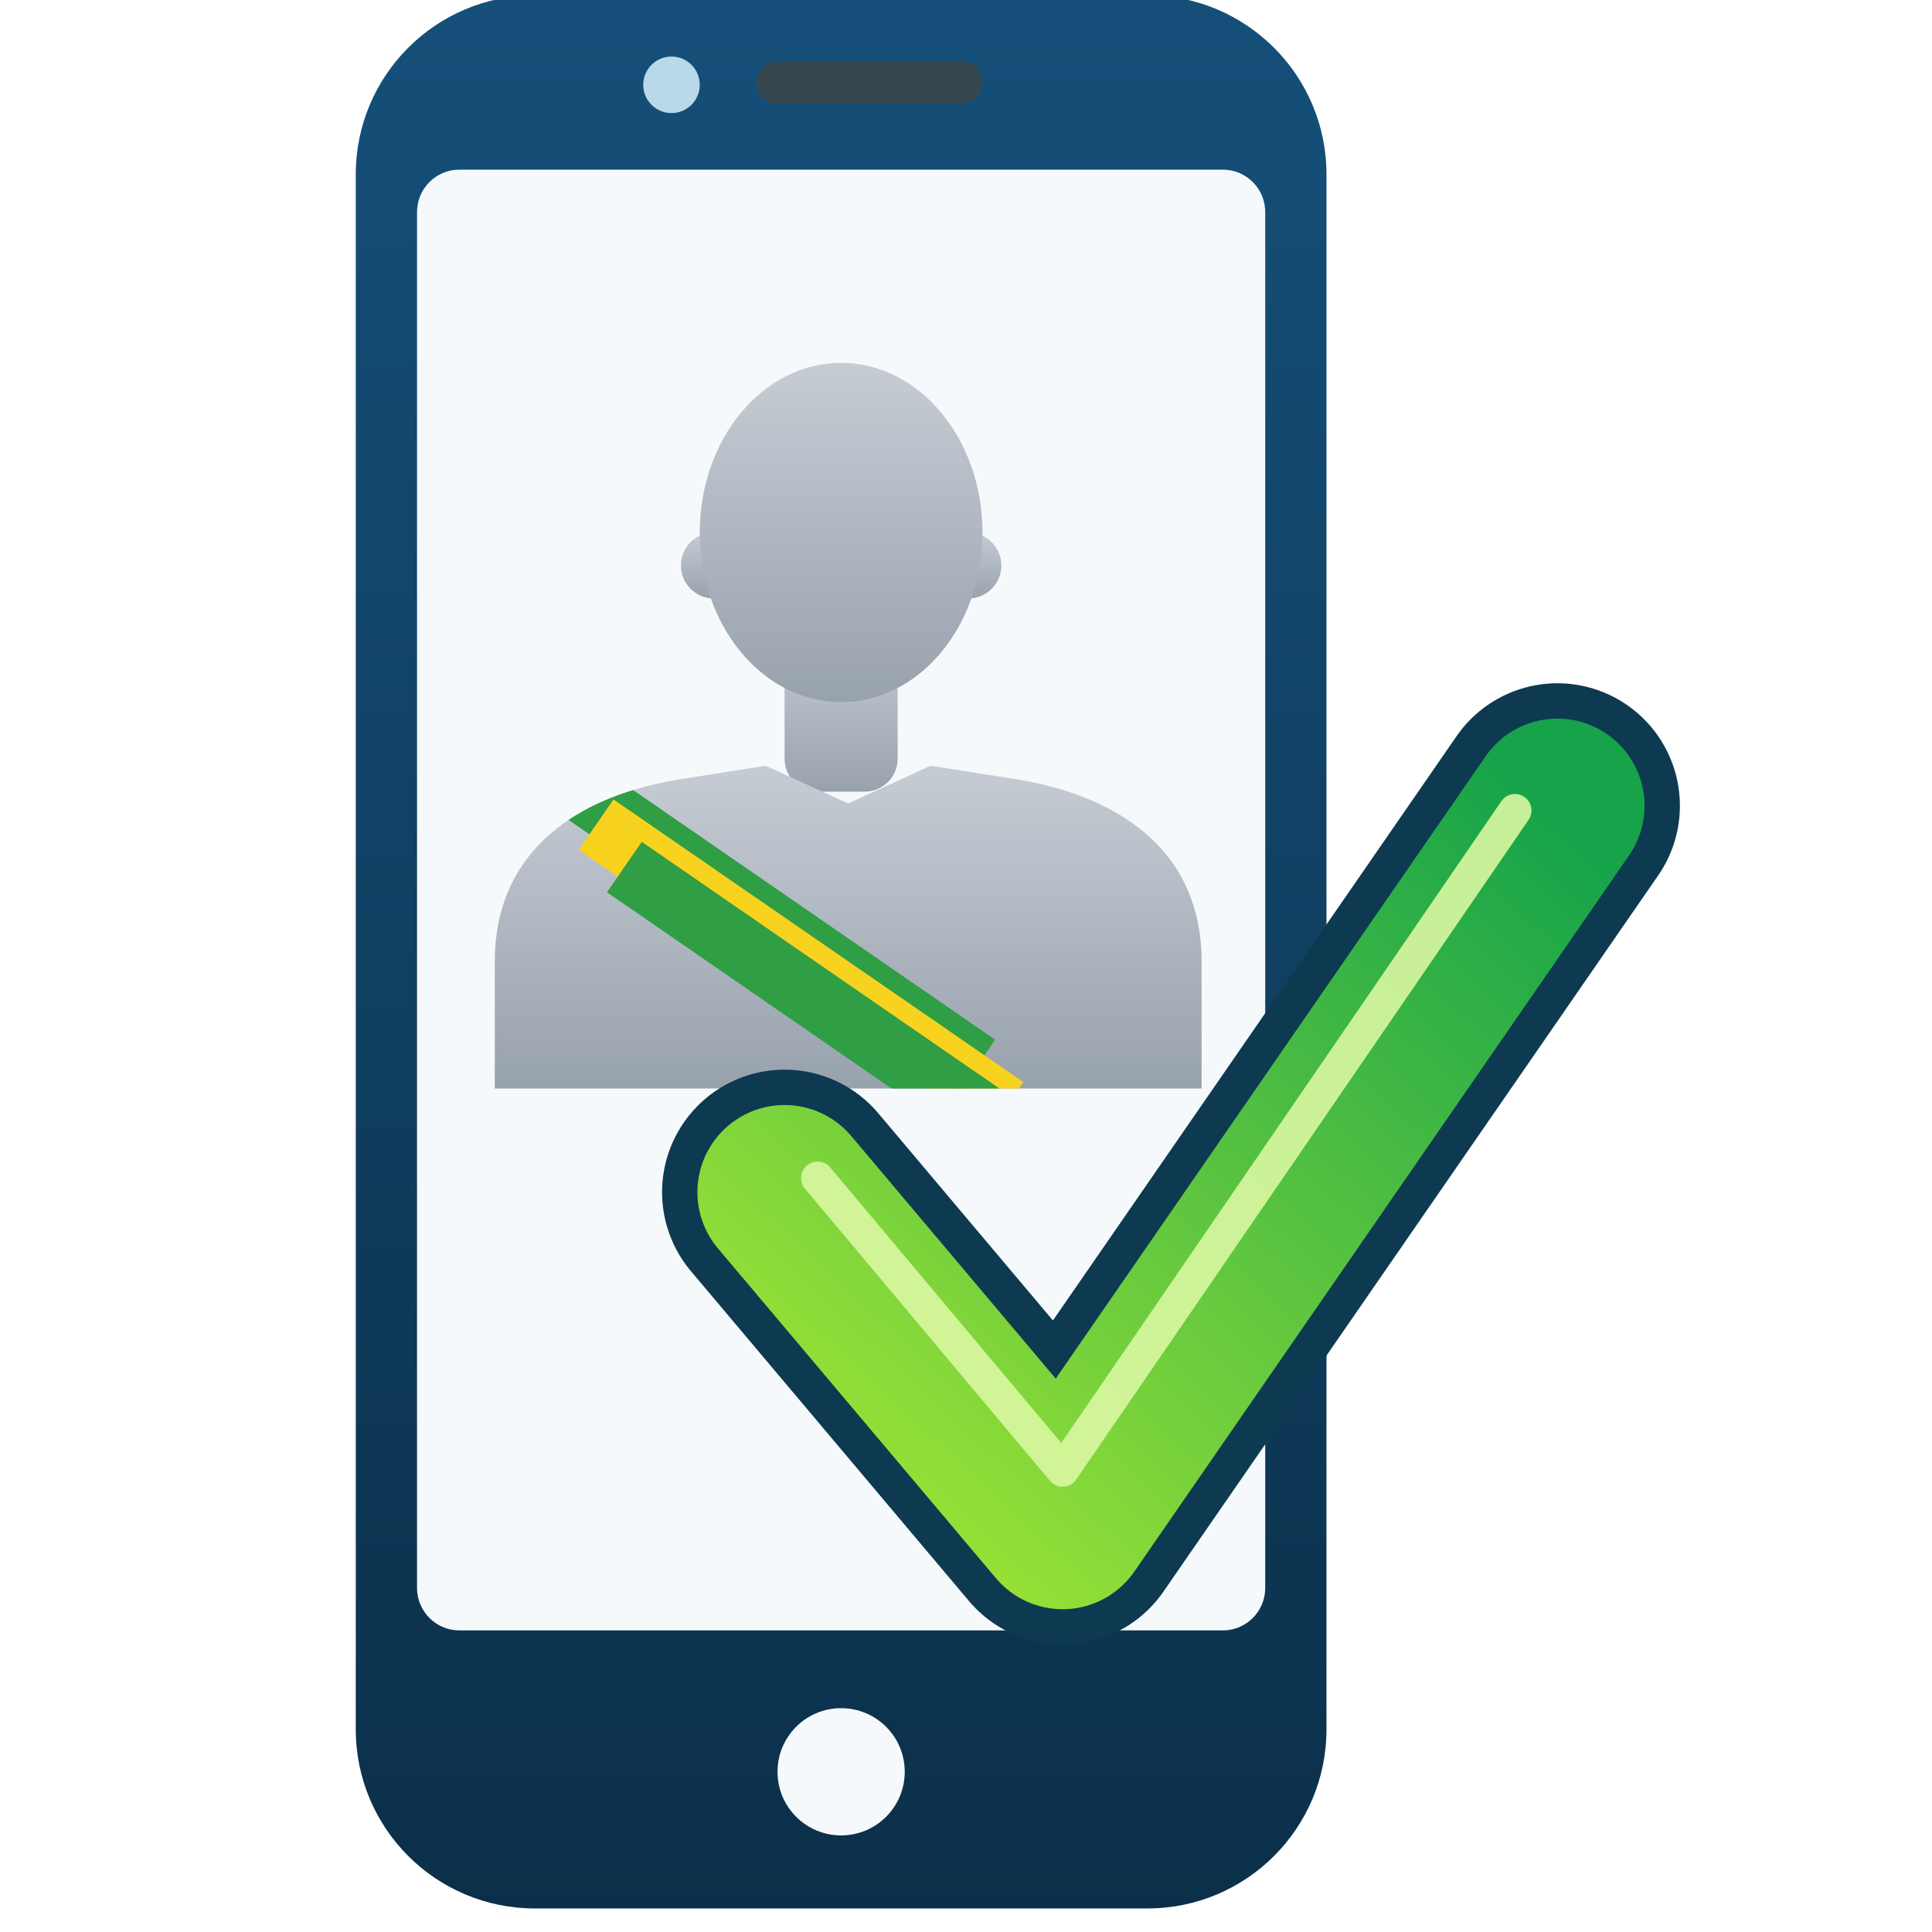
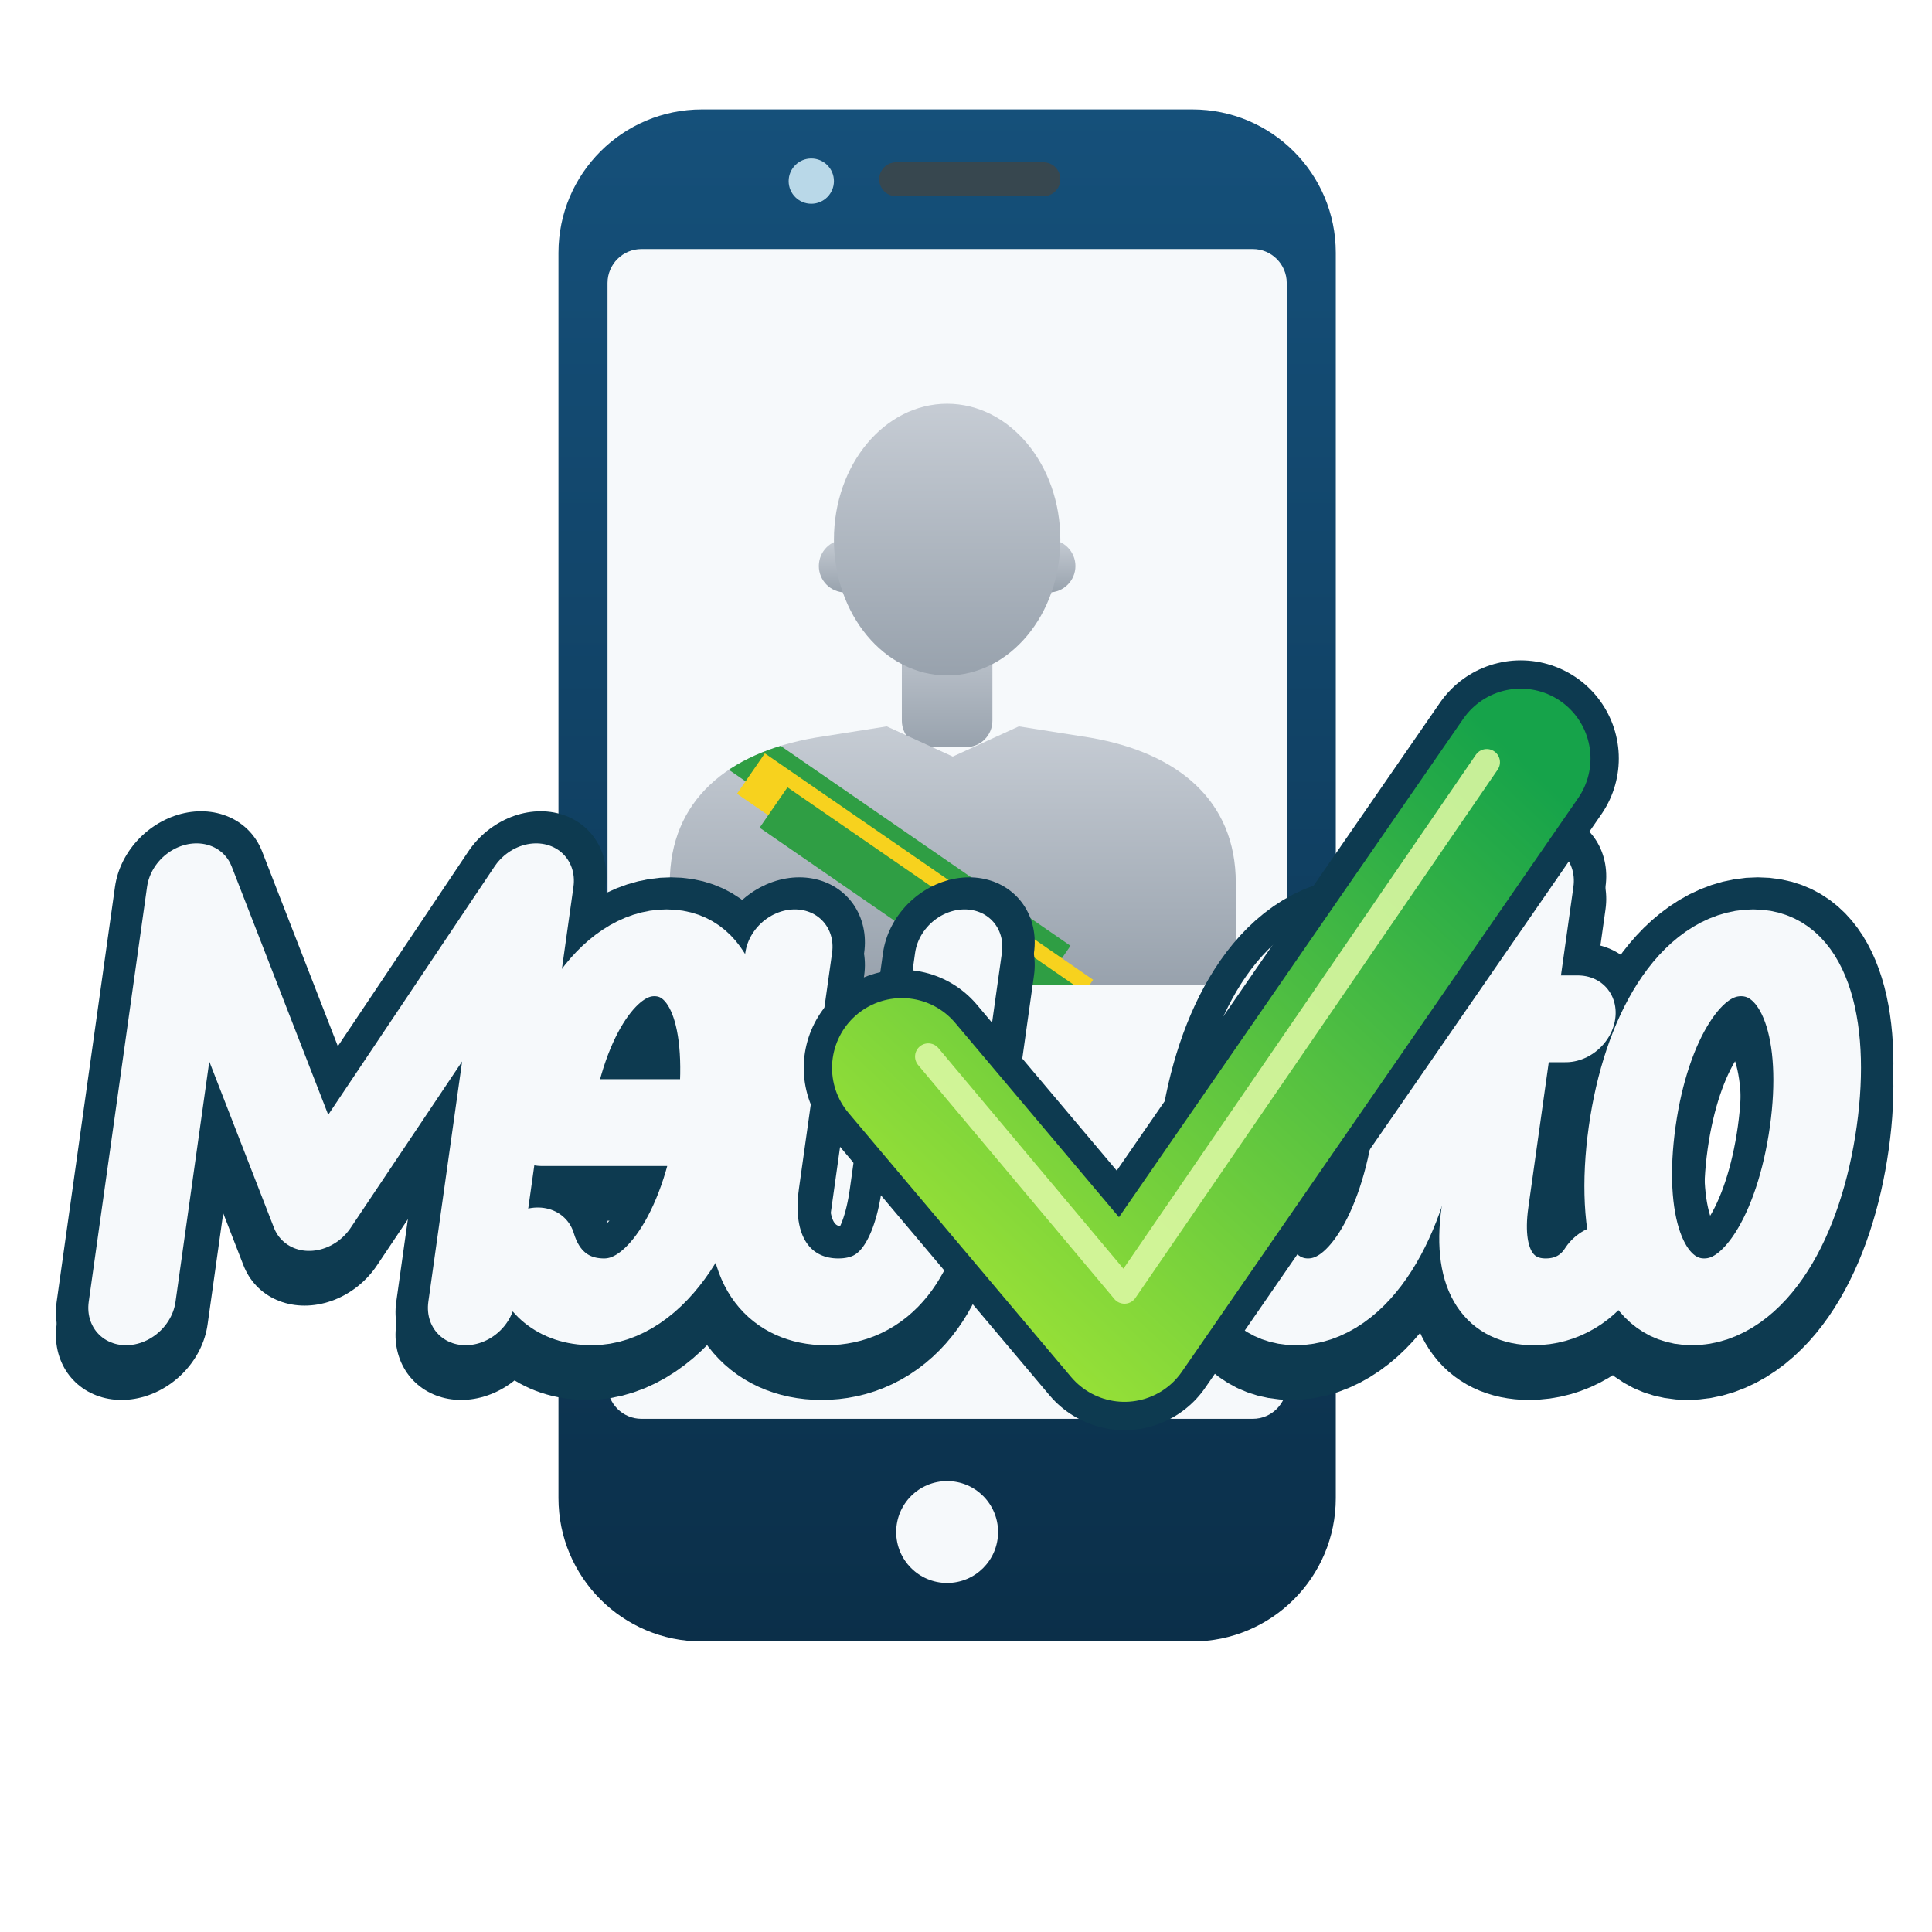
- <svg xmlns="http://www.w3.org/2000/svg" viewBox="145 60 820 820" width="512" height="512" role="img" aria-labelledby="t">
+ <svg xmlns="http://www.w3.org/2000/svg" viewBox="0 0 1024 1024" width="1024" height="1024" role="img" aria-labelledby="t d">
  <defs>
    <linearGradient id="gPhone" x1="0" y1="0" x2="0" y2="1">
      <stop offset="0" stop-color="#15507a" />
      <stop offset="1" stop-color="#0b2f49" />
    </linearGradient>
    <linearGradient id="gGray" x1="0" y1="0" x2="0" y2="1">
      <stop offset="0" stop-color="#c6ccd4" />
      <stop offset="1" stop-color="#98a2ad" />
    </linearGradient>
    <linearGradient id="gCheck" x1="0" y1="1" x2="1" y2="0">
      <stop offset="0" stop-color="#a3e635" />
      <stop offset="1" stop-color="#16a34a" />
    </linearGradient>
    <clipPath id="cTela">
      <rect x="322" y="132" width="360" height="620" rx="18" />
    </clipPath>
    <clipPath id="cTronco">
      <path d="M355 522 L355 468 C355 424 386 399 432 391 L470 385 L505 401 L540 385 L578 391 C624 399 655 424 655 468 L655 522 Z" />
    </clipPath>
+     <g id="wm" fill="none" stroke-linecap="round" stroke-linejoin="round" transform="translate(97 0) skewX(-8)">
+       <path d="M70 690 L70 470 L160 640 L250 470 L250 690" />
+       <path d="M367 595 L277 595 C277 540 297 505 324 505 C352 505 368 540 368 595 C368 650 347 690 317 690 C298 690 285 679 278 663" />
+       <path d="M392 505 L392 630 C392 670 415 690 441 690 C469 690 482 668 482 630 L482 505" />
+       <path d="M690 505 C660 505 642 545 642 597 C642 650 660 690 690 690 C720 690 738 650 738 597 C738 545 720 505 690 505 Z" />
+       <path d="M780 470 L780 640 C780 675 796 690 816 690 C831 690 841 682 846 672" />
+       <path d="M755 540 L812 540" />
+       <path d="M900 505 C870 505 852 545 852 597 C852 650 870 690 900 690 C930 690 948 650 948 597 C948 545 930 505 900 505 Z" />
+     </g>
  </defs>
  <rect x="296" y="58" width="412" height="812" rx="76" fill="url(#gPhone)" />
  <rect x="322" y="132" width="360" height="620" rx="18" fill="#f6f9fb" />
  <circle cx="430" cy="96" r="12" fill="#b9d8e8" />
  <rect x="466" y="86" width="96" height="18" rx="9" fill="#37474f" />
  <circle cx="502" cy="812" r="27" fill="#f6f9fb" />
  <g clip-path="url(#cTela)">
    <circle cx="448" cy="300" r="14" fill="url(#gGray)" />
    <circle cx="556" cy="300" r="14" fill="url(#gGray)" />
    <rect x="478" y="330" width="48" height="66" rx="14" fill="url(#gGray)" />
    <ellipse cx="502" cy="286" rx="60" ry="72" fill="url(#gGray)" />
    <path d="M355 522 L355 468 C355 424 386 399 432 391 L470 385 L505 401 L540 385 L578 391 C624 399 655 424 655 468 L655 522 Z" fill="url(#gGray)" />
    <g clip-path="url(#cTronco)" fill="none">
      <path d="M386 392 L560 512" stroke="#2f9e44" stroke-width="26" />
      <path d="M398 410 L572 530" stroke="#f7d21e" stroke-width="26" />
      <path d="M410 428 L584 548" stroke="#2f9e44" stroke-width="26" />
    </g>
  </g>
+   <use href="#wm" stroke="#0d3a50" stroke-width="80" transform="translate(0 12)" />
+   <use href="#wm" stroke="#0d3a50" stroke-width="80" />
+   <use href="#wm" stroke="#f6f9fb" stroke-width="46" />
  <g fill="none" stroke-linecap="round" stroke-linejoin="round">
    <path d="M478 566 L596 706 L806 402" stroke="#0d3a50" stroke-width="104" />
    <path d="M478 566 L596 706 L806 402" stroke="url(#gCheck)" stroke-width="74" />
    <path d="M492 560 L596 684 L788 404" stroke="#d9f7a1" stroke-width="14" opacity="0.9" />
  </g>
</svg>
